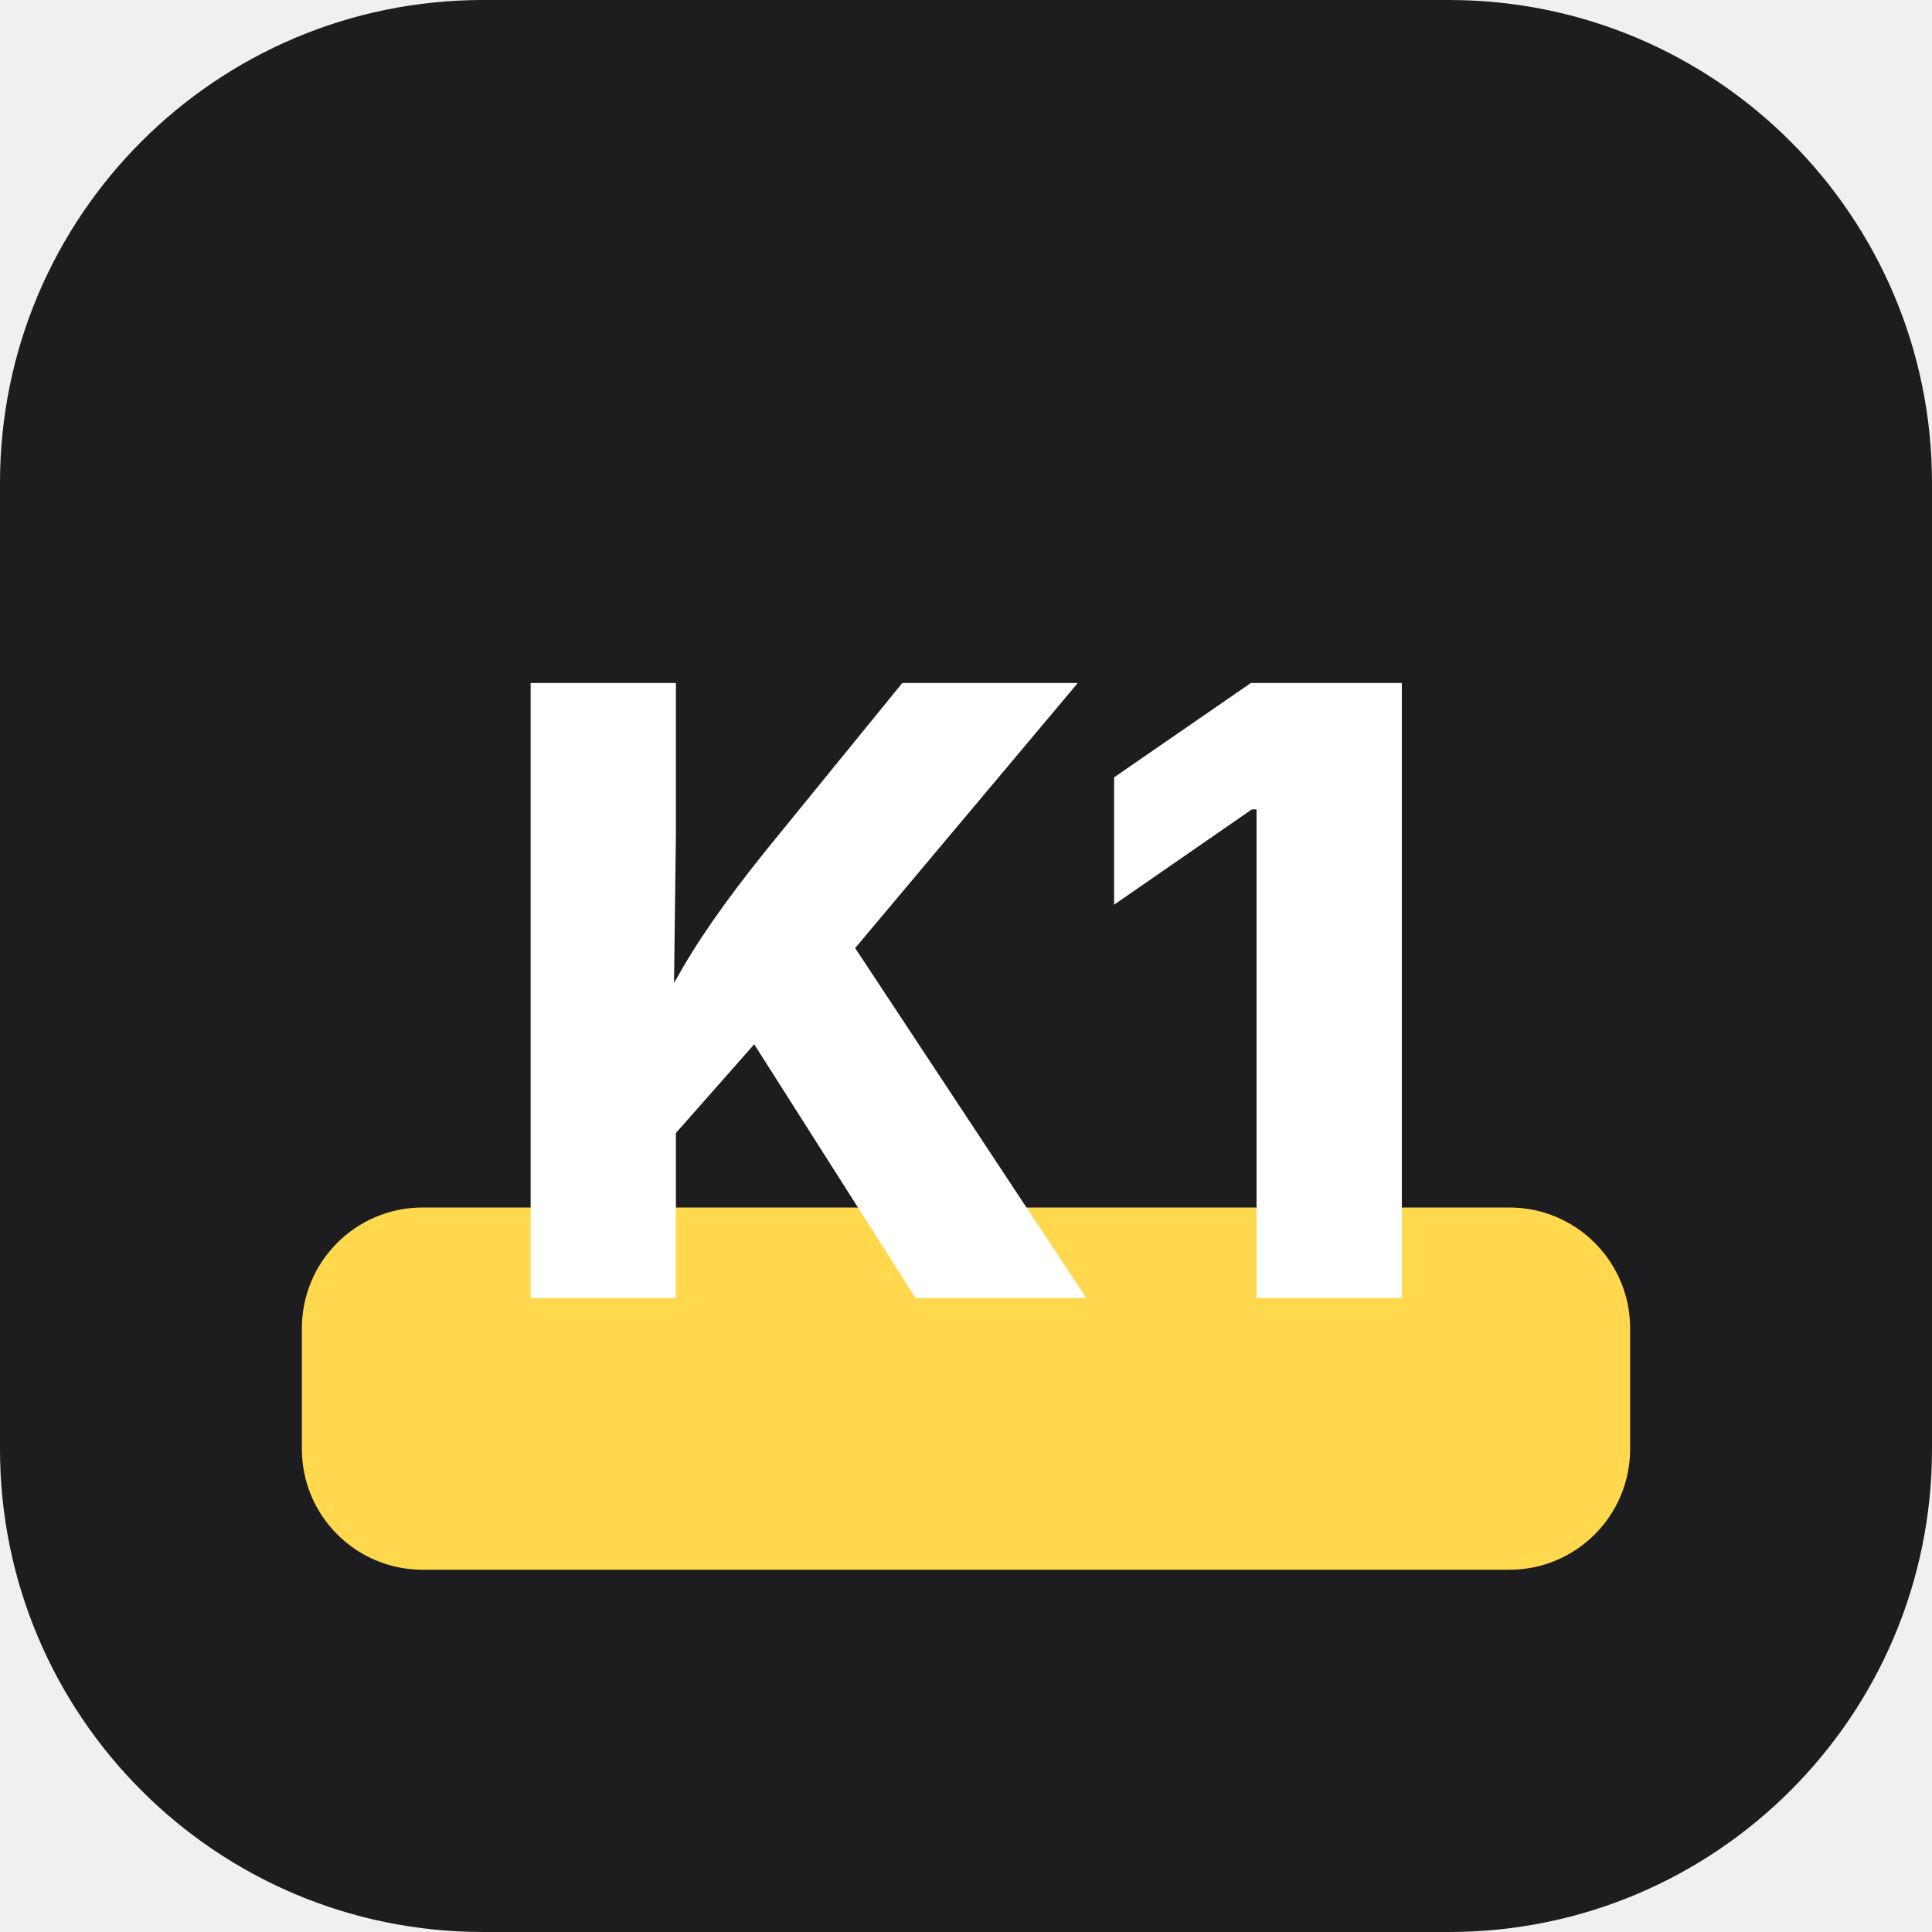
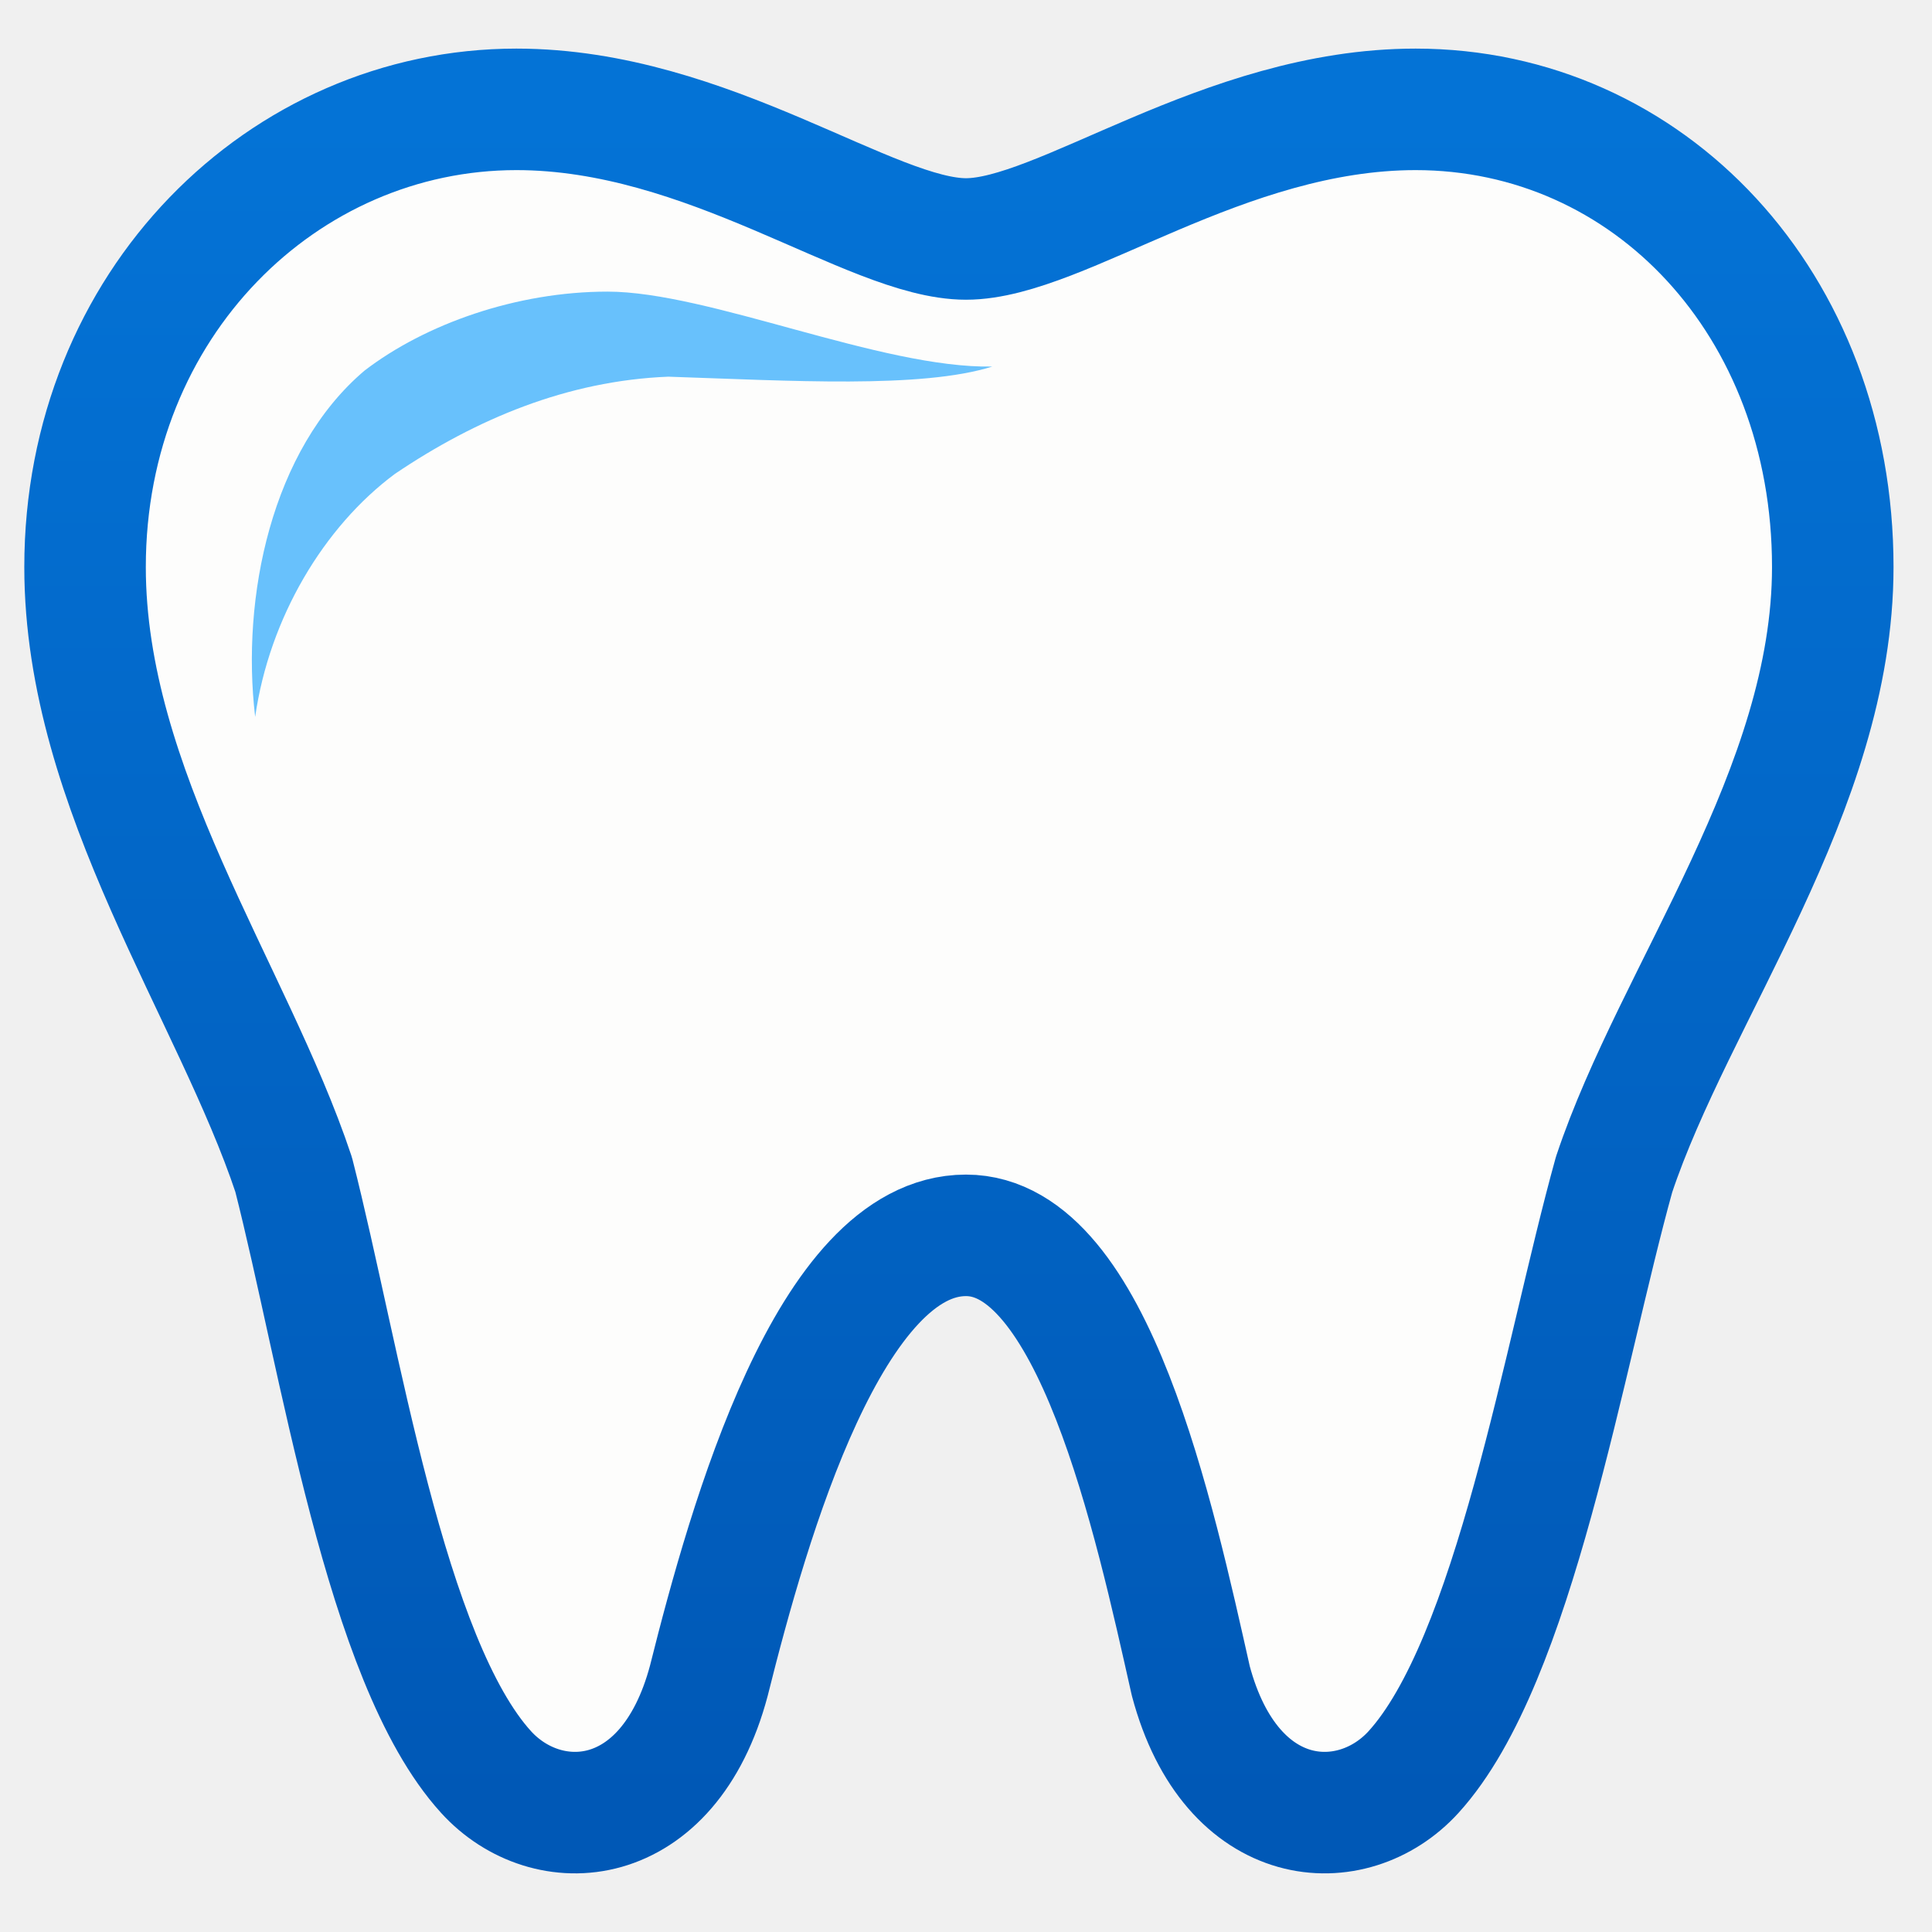
- <svg xmlns="http://www.w3.org/2000/svg" viewBox="0 0 32 32">
-   <rect width="32" height="32" rx="8" fill="#1d1d1f" />
-   <rect x="5" y="20" width="22" height="6" rx="2" fill="#ffd84d" />
-   <text x="16" y="21.5" text-anchor="middle" font-family="system-ui, -apple-system, Segoe UI, sans-serif" font-size="14" font-weight="800" fill="#ffffff" letter-spacing="-0.5">K1</text>
+ <svg xmlns="http://www.w3.org/2000/svg" viewBox="150 170 954 954">
+   <defs>
+     <linearGradient id="enamel-stroke" x1="0" y1="0" x2="0" y2="1">
+       <stop offset="0" stop-color="#0473D6" />
+       <stop offset="1" stop-color="#0058B6" />
+     </linearGradient>
+   </defs>
+   <path fill="#FDFDFC" stroke="url(#enamel-stroke)" stroke-width="60" stroke-linejoin="round" d="M627,288 C580,288 500,224 405,224 C290,224 192,320 192,450 C192,560 265,660 295,750 C318,840 340,990 390,1045 C420,1078 480,1075 500,1000 C520,920 560,780 627,780 C690,780 720,920 738,1000 C758,1075 818,1078 848,1045 C898,990 922,840 947,750 C977,660 1055,560 1055,450 C1055,320 964,224 849,224 C754,224 674,288 627,288 Z" />
+   <path fill="#68C1FC" d="M276,524 C269,465 284,392 330,353 C360,330 405,314 450,314 C500,314 585,352 640,351 C605,362 540,358 480,356 C430,358 385,377 345,404 C310,430 283,475 276,524 Z" />
</svg>
